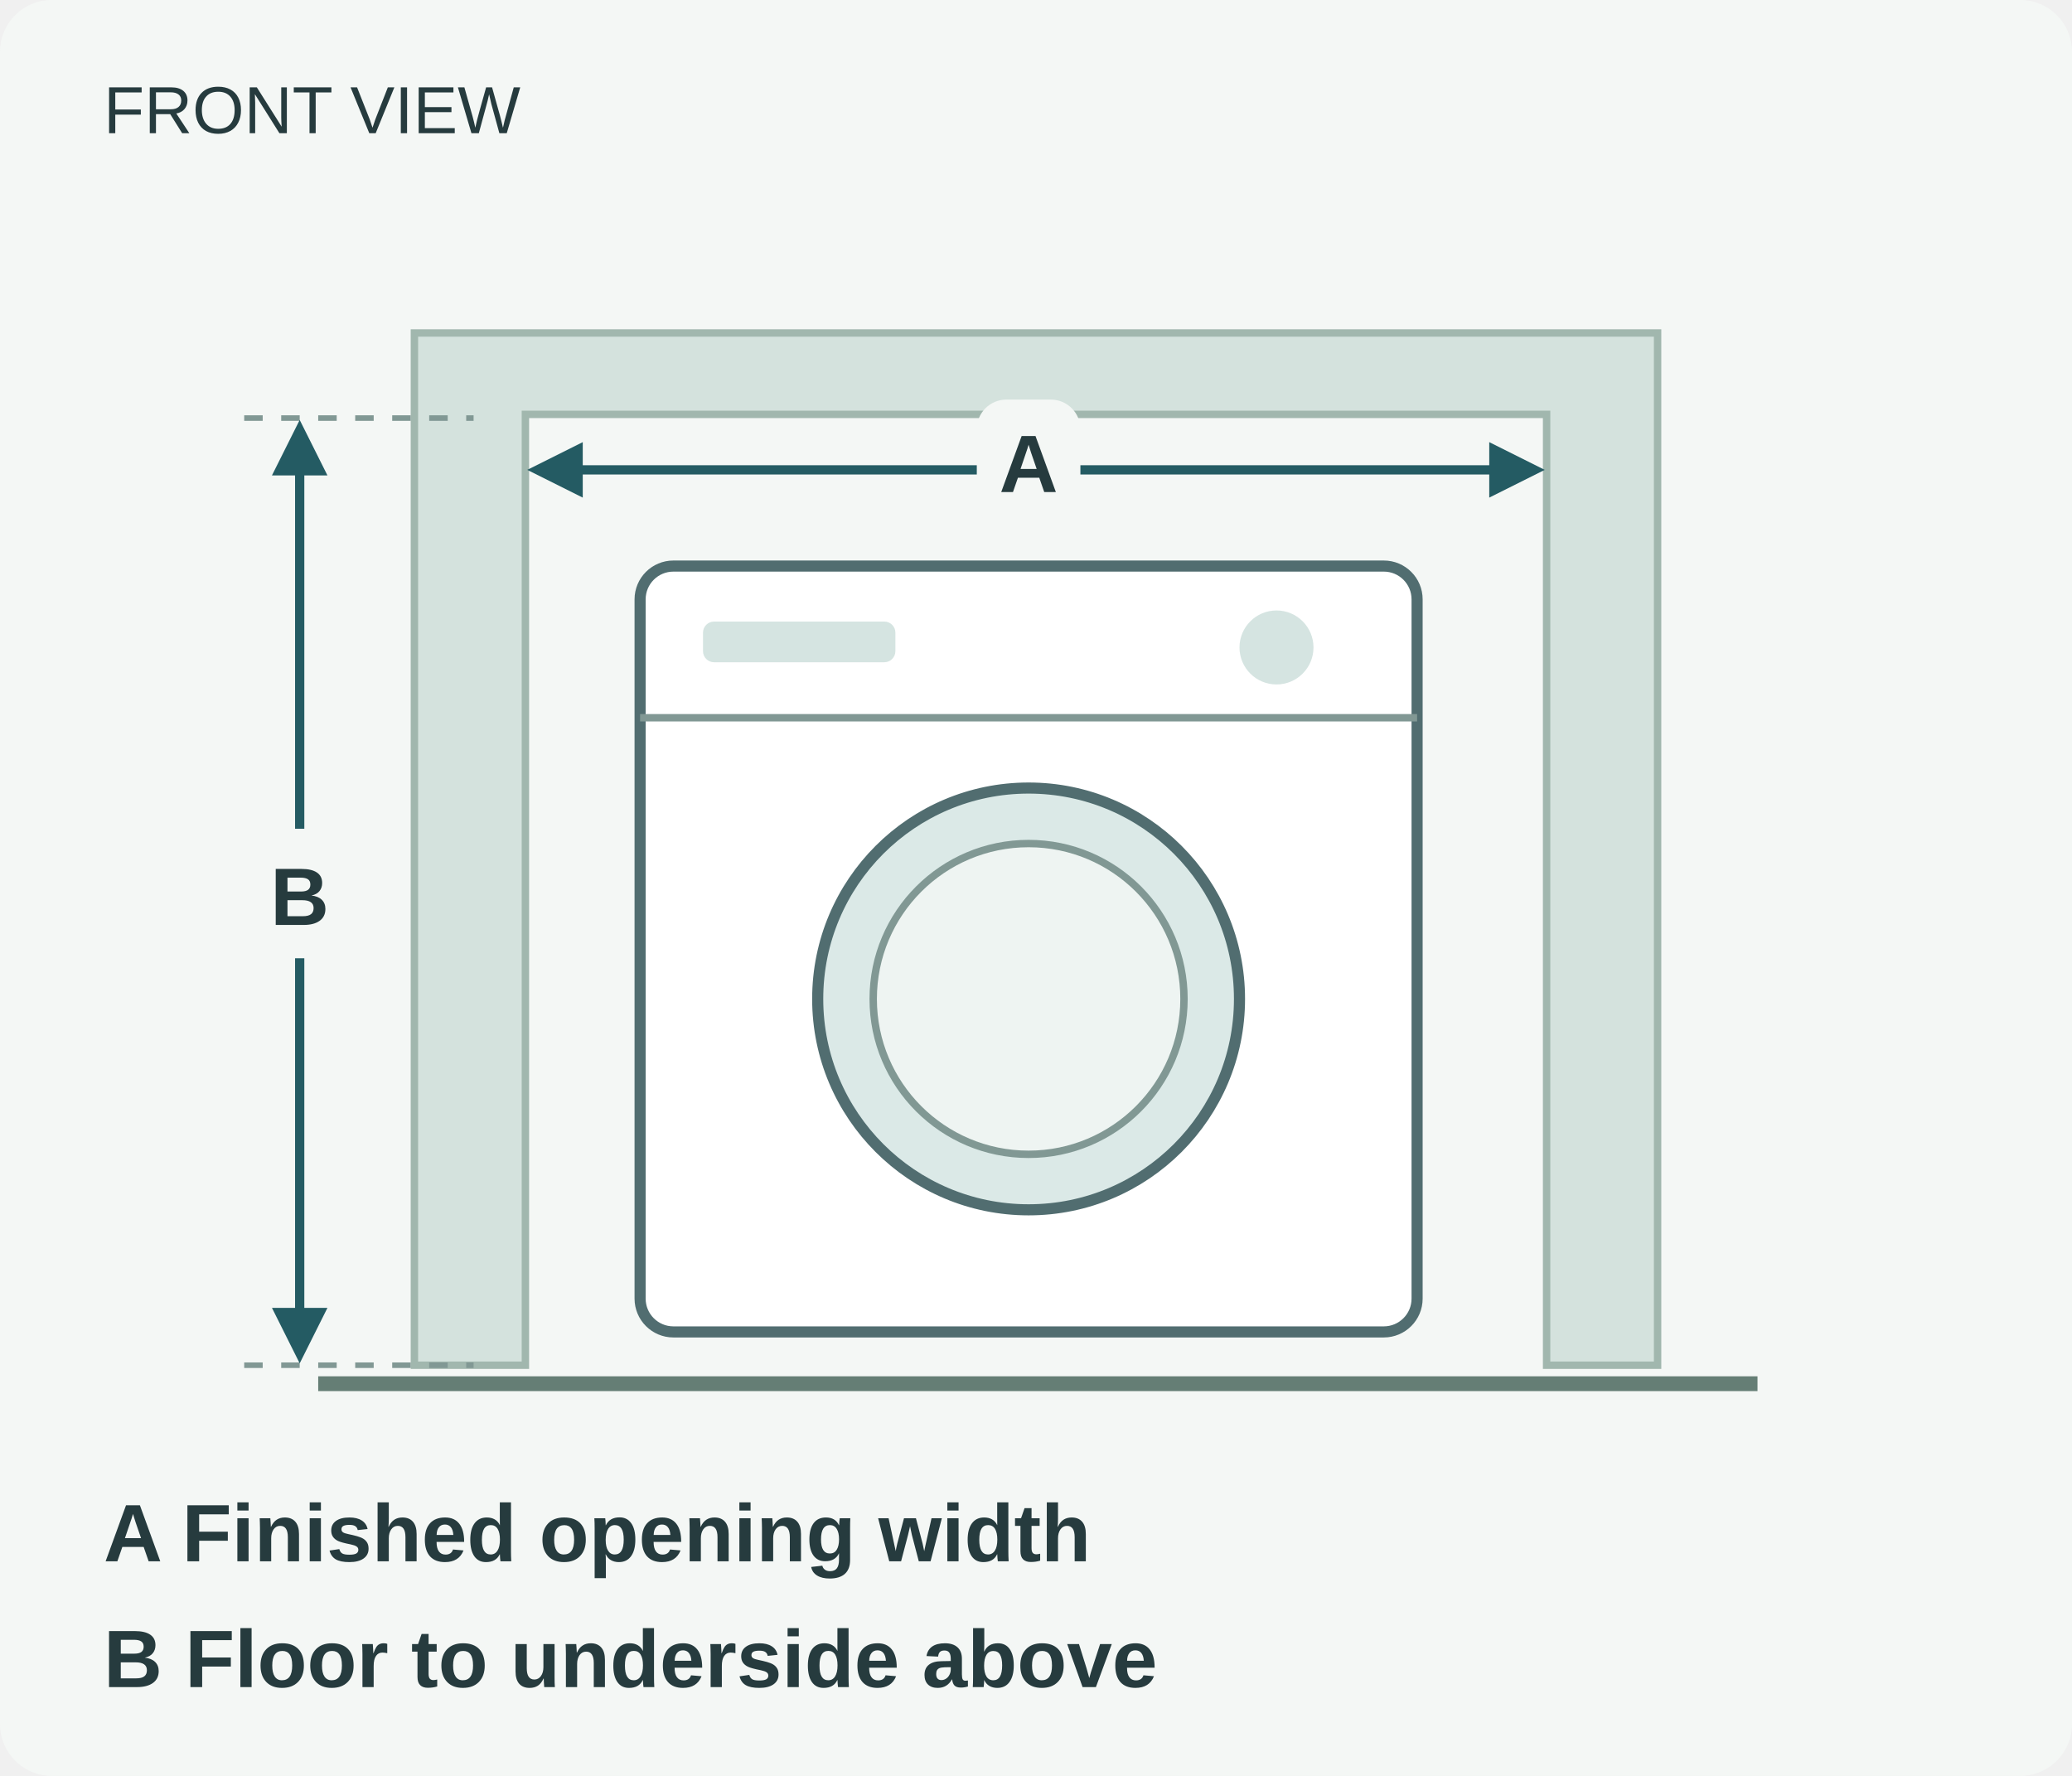
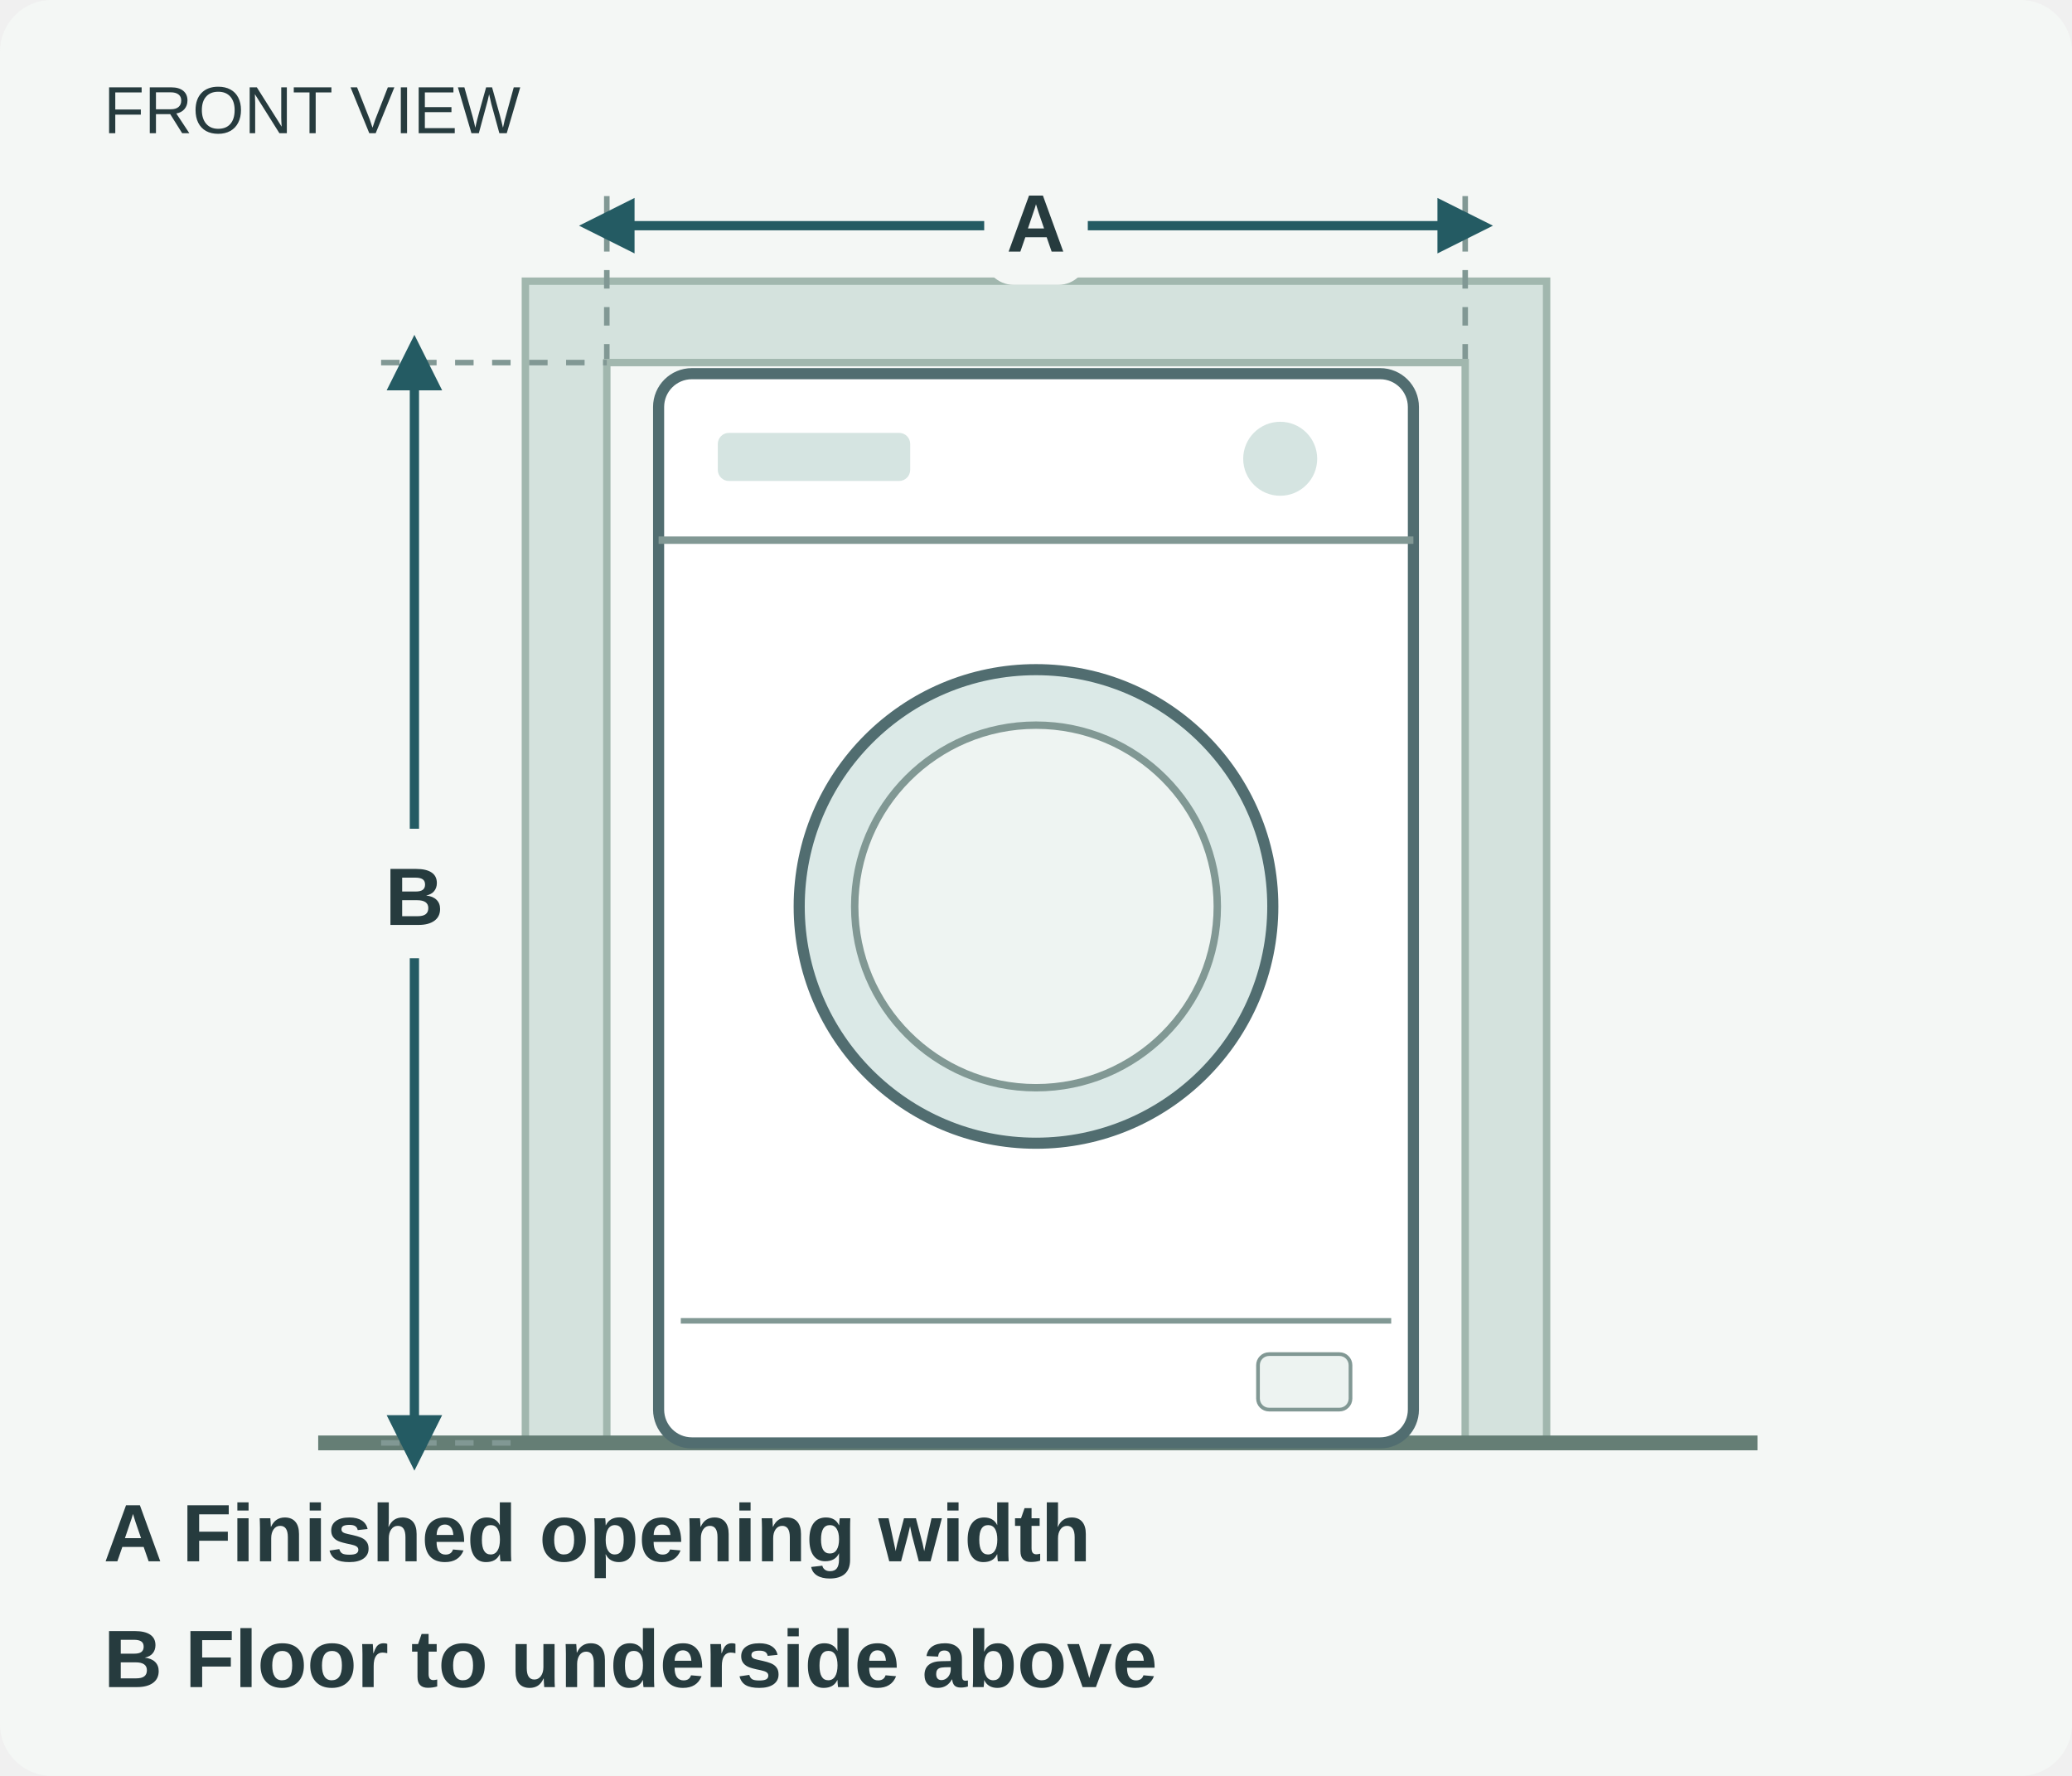
<svg xmlns="http://www.w3.org/2000/svg" width="560" height="480" viewBox="0 0 560 480" role="img" aria-labelledby="title desc">
  <defs>
    <marker id="arrow" viewBox="0 0 10 10" refX="5" refY="5" markerWidth="6" markerHeight="6" orient="auto-start-reverse">
      <path d="M 0 0 L 10 5 L 0 10 z" fill="#245b63" />
    </marker>
  </defs>
-   <style>text{font-family:Arial,Helvetica,sans-serif;fill:#263b3e}.label{font-size:22px;font-weight:700}.small{font-size:18px}.dim{stroke:#245b63;stroke-width:2.5;marker-start:url(#arrow);marker-end:url(#arrow)}.guide{stroke:#819894;stroke-width:1.5;stroke-dasharray:5 5}.machine{fill:#fff;stroke:#516d70;stroke-width:3}.note{fill:#245b63;font-size:19px}</style>
+   <style>
+     text { font-family: Arial, Helvetica, sans-serif; fill: #263b3e; }
+     .label { font-size: 22px; font-weight: 700; }
+     .small { font-size: 18px; }
+     .dim { stroke: #245b63; stroke-width: 2.5; marker-start: url(#arrow); marker-end: url(#arrow); }
+     .guide { stroke: #819894; stroke-width: 1.5; stroke-dasharray: 5 5; }
+     .machine { fill: #fff; stroke: #516d70; stroke-width: 3; }
+   </style>
  <rect width="560" height="480" rx="14" fill="#f4f7f5" />
  <text x="28" y="36" class="small">FRONT VIEW</text>
-   <path d="M112 90H448V369H418V112H142V369H112Z" fill="#d4e2dd" stroke="#a1b7ae" stroke-width="2" />
-   <path d="M86 374H475" stroke="#657e75" stroke-width="4" />
-   <rect class="machine" x="173" y="153" width="210" height="207" rx="9" />
-   <path d="M173 194H383" stroke="#819894" stroke-width="2" />
-   <rect x="190" y="168" width="52" height="11" rx="3" fill="#d5e4e1" />
-   <circle cx="345" cy="175" r="10" fill="#d5e4e1" />
-   <circle cx="278" cy="270" r="57" fill="#dbe9e7" stroke="#516d70" stroke-width="3" />
-   <circle cx="278" cy="270" r="42" fill="#eef4f2" stroke="#819894" stroke-width="2" />
-   <line class="dim" x1="150" y1="127" x2="410" y2="127" />
-   <rect x="264" y="108" width="28" height="35" rx="8" fill="#f4f7f5" />
-   <text x="278" y="133" class="label" text-anchor="middle">A</text>
-   <line class="guide" x1="66" y1="113" x2="128" y2="113" />
-   <line class="guide" x1="66" y1="369" x2="128" y2="369" />
-   <line class="dim" x1="81" y1="121" x2="81" y2="361" />
-   <rect x="67" y="224" width="29" height="35" rx="8" fill="#f4f7f5" />
-   <text x="81" y="250" class="label" text-anchor="middle">B</text>
+   <path d="M142 76H418V390H396V98H164V390H142Z" fill="#d4e2dd" stroke="#a1b7ae" stroke-width="2" />
+   <path d="M86 390H475" stroke="#657e75" stroke-width="4" />
+   <rect class="machine" x="178" y="101" width="204" height="289" rx="9" />
+   <path d="M178 146H382" stroke="#819894" stroke-width="2" />
+   <rect x="194" y="117" width="52" height="13" rx="3" fill="#d5e4e1" />
+   <circle cx="346" cy="124" r="10" fill="#d5e4e1" />
+   <circle cx="280" cy="245" r="64" fill="#dbe9e7" stroke="#516d70" stroke-width="3" />
+   <circle cx="280" cy="245" r="49" fill="#eef4f2" stroke="#819894" stroke-width="2" />
+   <path d="M184 357H376" stroke="#819894" stroke-width="1.5" />
+   <rect x="340" y="366" width="25" height="15" rx="3" fill="#edf3f1" stroke="#819894" />
+   <line class="guide" x1="164" y1="53" x2="164" y2="97" />
+   <line class="guide" x1="396" y1="53" x2="396" y2="97" />
+   <line class="dim" x1="164" y1="61" x2="396" y2="61" />
+   <rect x="266" y="43" width="28" height="34" rx="8" fill="#f4f7f5" />
+   <text x="280" y="68" class="label" text-anchor="middle">A</text>
+   <line class="guide" x1="103" y1="98" x2="164" y2="98" />
+   <line class="guide" x1="103" y1="390" x2="142" y2="390" />
+   <line class="dim" x1="112" y1="98" x2="112" y2="390" />
+   <rect x="98" y="224" width="29" height="35" rx="8" fill="#f4f7f5" />
+   <text x="112" y="250" class="label" text-anchor="middle">B</text>
  <text x="28" y="422" class="label">A  Finished opening width</text>
  <text x="28" y="456" class="label">B  Floor to underside above</text>
</svg>
